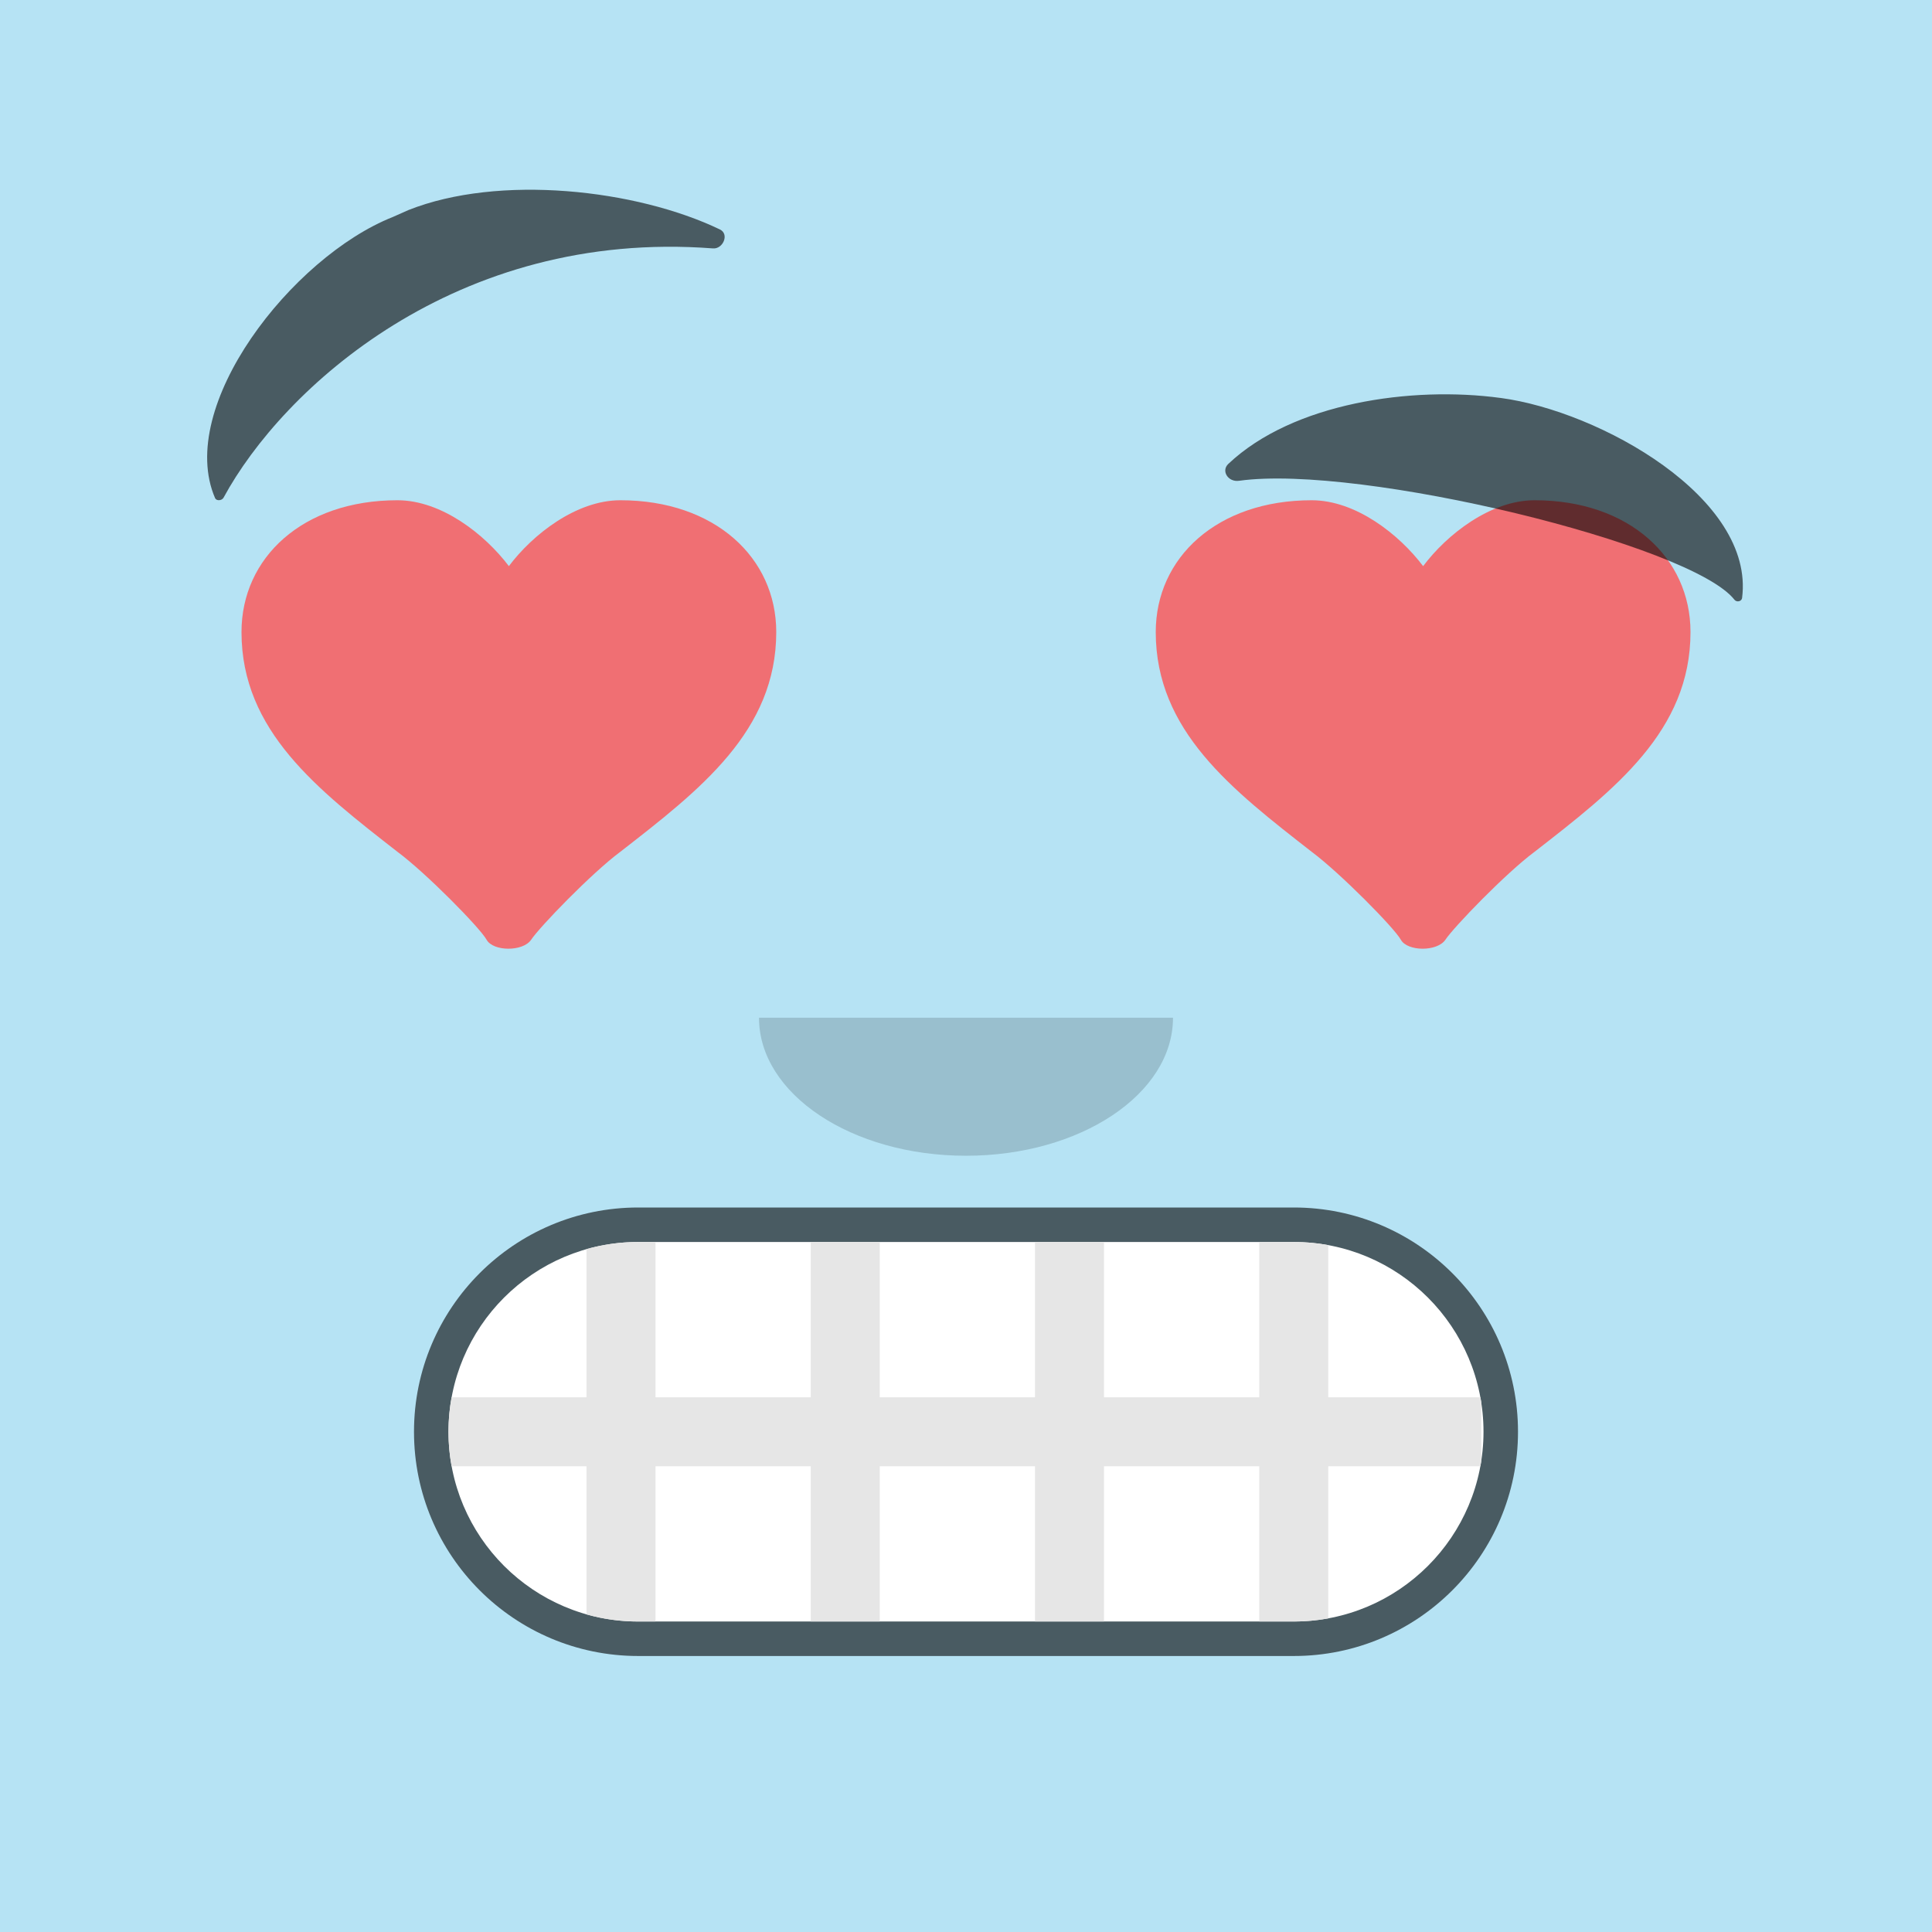
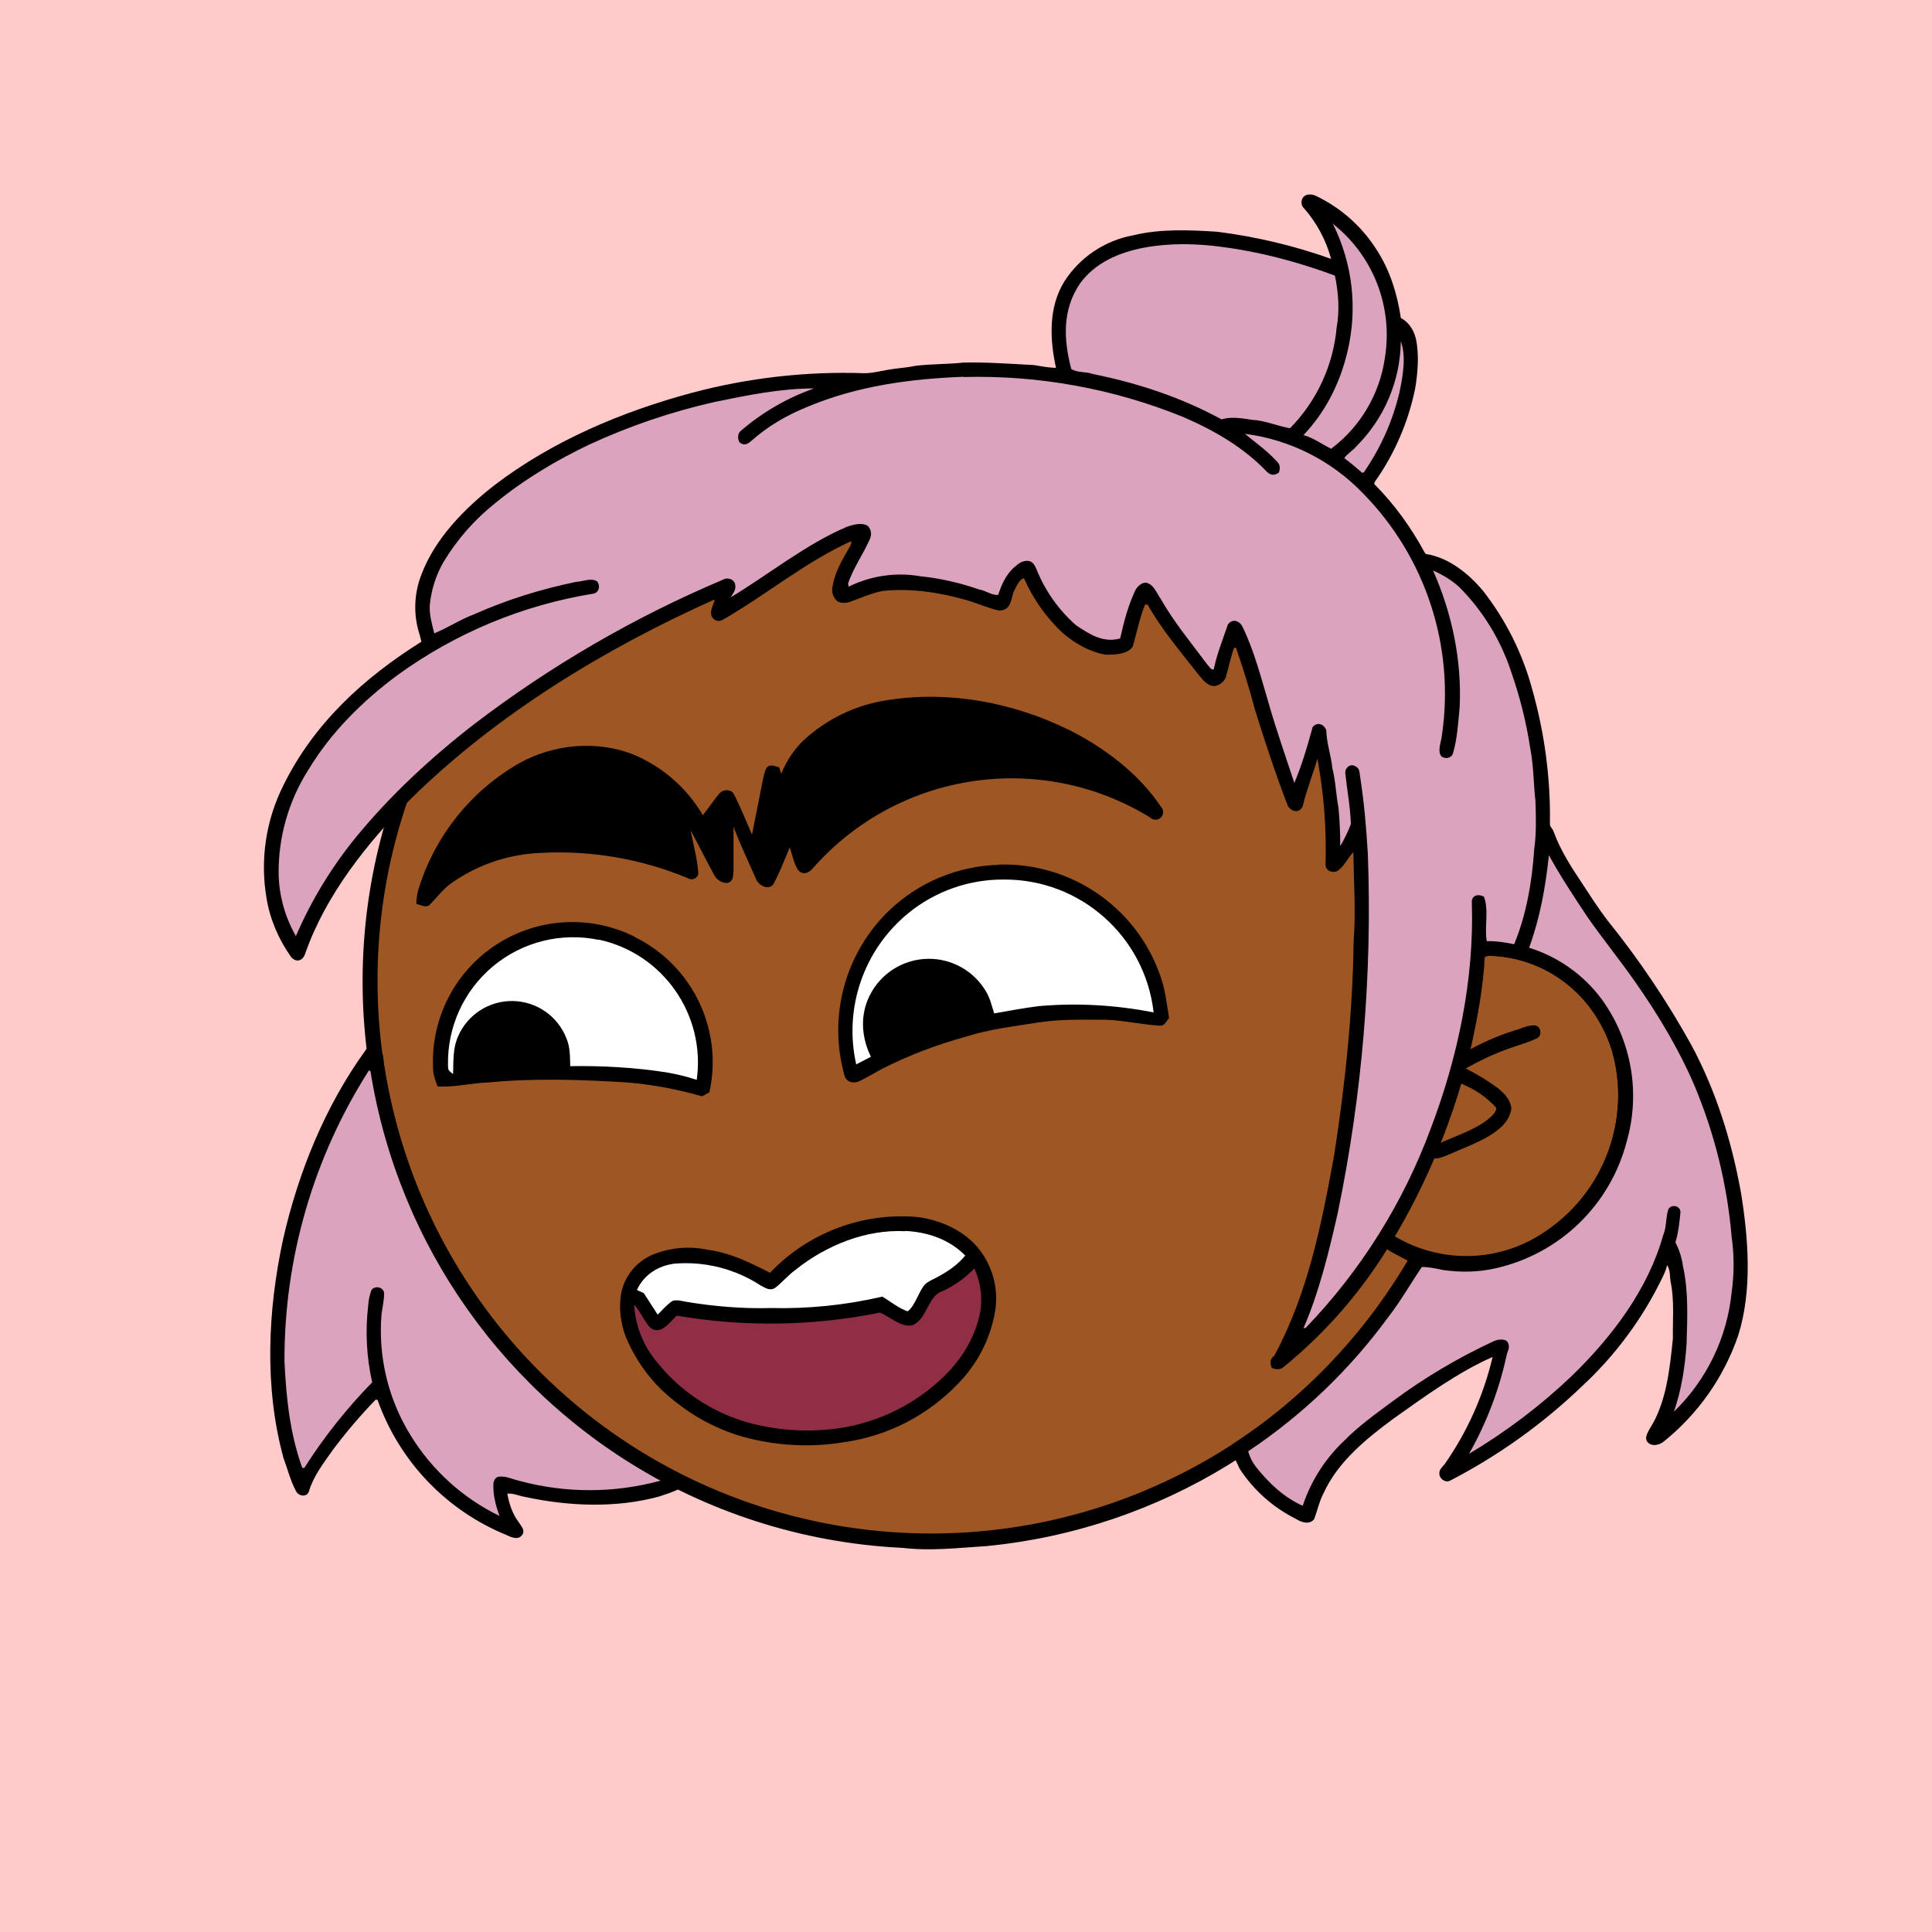
- <svg xmlns="http://www.w3.org/2000/svg" viewBox="0 0 112 112" fill="none" shape-rendering="auto" width="96" height="96">
+ <svg xmlns="http://www.w3.org/2000/svg" viewBox="0 0 762 762" fill="none" shape-rendering="auto" width="96" height="96">
  <mask id="viewboxMask">
-     <rect width="112" height="112" rx="0" ry="0" x="0" y="0" fill="#fff" />
+     <rect width="762" height="762" rx="0" ry="0" x="0" y="0" fill="#fff" />
  </mask>
  <g mask="url(#viewboxMask)">
-     <rect fill="#b6e3f4" width="112" height="112" x="0" y="0" />
-     <g transform="translate(2 63)">
-       <rect x="22" y="7" width="64" height="26" rx="13" fill="#000" fill-opacity=".6" />
-       <rect x="24" y="9" width="60" height="22" rx="11" fill="#fff" />
-       <path d="M24.18 18H32V9.41A11 11 0 0 1 35 9h1v9h9V9h4v9h9V9h4v9h9V9h2c.68 0 1.35.06 2 .18V18h8.82l.05.28v3.44l-.05.28H75v8.82c-.65.12-1.32.18-2 .18h-2v-9h-9v9h-4v-9h-9v9h-4v-9h-9v9h-1a11 11 0 0 1-3-.41V22h-7.82a11.06 11.06 0 0 1 0-4Z" fill="#E6E6E6" />
+     <rect fill="#fecaca" width="762" height="762" x="0" y="0" />
+     <path d="M396 164.8a224.8 224.8 0 0 1 104.8 42.4c6.2 4.9 12.5 9.4 18 15a225.4 225.4 0 0 1 71.8 149 58.5 58.5 0 0 1 50.9 42.2 71 71 0 0 1-27.6 76.5c-11 7.7-24.5 12-38 11.7-5 0-10-1.6-15-1.8-1.9 2.2-3.3 4.9-4.8 7.3A223.3 223.3 0 0 1 389 609.8c-11 .7-21.9 2-33 .7a223.7 223.7 0 0 1-178.8-342.3A223.4 223.4 0 0 1 352 163.5c14.6-1.4 29.4-.3 44 1.3Z" fill="#000" />
+     <path fill-rule="evenodd" clip-rule="evenodd" d="M498.8 213.2A216 216 0 0 0 363 169c-13-.2-26.2 1.6-39 4a218 218 0 0 0-113.6 365.5 218.5 218.5 0 0 0 260.4 40.2c35-18.8 64.2-47.3 84.4-81.5l-3-1.6c-2.8-1.4-5.7-3-8-5-2.2-2-.3-5.8 2.7-4.7 1.5.7 3 1.6 4.4 2.4a55 55 0 0 0 59.6-3.6 64.5 64.5 0 0 0 25-69.8 53.1 53.1 0 0 0-24-31 52.6 52.6 0 0 0-47-2.8c-1.6.8-3.4 1.5-5 1.3-2.5-.2-2.8-4.2-.6-5.2 8-4 16.5-5.6 25.4-6.4a217 217 0 0 0-72-146.4c-4.4-4-8.7-8.1-13.9-11.3Zm107.6 196.2c2-1.2 1.3-5.1-1.4-5-2 0-4.2.8-6.2 1.6l-1.4.4a95.1 95.1 0 0 0-25.5 12.4c-2.2 2-2.2 4.4.1 6.2a92 92 0 0 0 5.2 2.8 36 36 0 0 1 13 9.2c-.2 1.9-2 3.4-3.4 4.5l-.2.2c-3.9 3-8.8 5-13.6 7-2.5 1-4.9 2-7.1 3.1-1.7.8-2.6 2.2-1.6 3.9 1 2 3.2 1.1 5 .5l.6-.2 5.4-2.3c5.4-2.3 11-4.5 15.4-8 2.7-2.1 5.1-5.1 5.4-8.7-.5-3.4-2.7-5.7-5.3-7.8a83 83 0 0 0-11.6-7.2l-1.1-.6c5.4-3 10.8-5.6 16.6-7.7l5-1.7a52 52 0 0 0 6.7-2.6Z" fill="#9e5622" />
+     <g transform="translate(-161 -83)">
+       <path d="M555 424a65.3 65.3 0 0 1 63.5 43.5c2.1 5.6 2.6 11.1 3.6 17-1.3 1.4-1.6 3.3-4 3-7-.4-14-2.1-21-2.3-8.8 0-17.4-.3-26.1 1-9.9 1.6-19.5 2.6-29.1 5.7a175 175 0 0 0-32.5 12.4c-3.3 1.7-6.5 3.8-9.9 5.3-2 .7-4.4.3-5.3-2a65.6 65.6 0 0 1 17.2-65.2 65 65 0 0 1 43.6-18.3Z" fill="#000" />
+       <path d="M557 429.9a59.1 59.1 0 0 1 59 52.4c-14.8-2.9-30-3.8-45-2.5-6 .7-12 1.9-17.9 2.9-1-3.3-1.7-6.4-3.6-9.3a26.1 26.1 0 0 0-46.2 3.8c-3.1 7.4-2.3 15.5 1.2 22.6l-5.8 3a60 60 0 0 1 20.5-59.6 59 59 0 0 1 37.8-13.3Z" fill="#fff" />
+       <path d="M411.4 452.6a55 55 0 0 1 29.4 61.2l-2.9 1.6c-9.8-2.8-19.7-4.7-29.9-5.5-17.9-1.1-36.1-1.7-54 0-7 .2-13.5 2-20.4 1.6-1-2.4-1.8-4.8-1.8-7.5a55 55 0 0 1 79.6-51.5Z" fill="#000" />
+       <path d="M397.2 453.6a49.6 49.6 0 0 1 38.6 55.3 83 83 0 0 0-12.3-3c-12.4-1.9-25-2.6-37.6-2.4-.1-3.9 0-7.4-1.5-11a23.1 23.1 0 0 0-42.7-.8c-2.2 5-1.8 9.7-2 14.9-1.7-1.3-2-1.4-2-3.5a49.4 49.4 0 0 1 59.5-49.4Z" fill="#fff" />
    </g>
-     <g transform="translate(28 51)">
-       <path fill-rule="evenodd" clip-rule="evenodd" d="M16 8c0 4.42 5.37 8 12 8s12-3.58 12-8" fill="#000" fill-opacity=".16" />
+     <g transform="translate(-161 -83)">
+       <path d="M582.3 370.7c14 7 27.8 17.3 36.6 30.5a3 3 0 0 1-4.3 4.2A104.4 104.4 0 0 0 482 425c-1.6 2-4 3.6-6.2 1.2-1.7-2.6-2.3-6-3.3-9-2 4.8-3.9 9.6-6.2 14.1-1.6 3.2-6 1.1-7-1.4-3.1-6.9-6.3-13.8-9-20.8v17c-.2 2 .2 4.3-2.2 5.1-2 .3-4.3-1-5.3-2.9-3.2-5.8-6.2-11.9-9.4-17.8 1 5.5 2.6 11 3 16.6.2 2-2.2 3.4-4 2.3a132.6 132.6 0 0 0-58.3-10 65.3 65.3 0 0 0-36 12.6c-3 2.4-5.2 5.5-8 8.2-1.6.7-3.2-.3-4.9-.7.1-1.9.2-3.7.8-5.6a86.6 86.6 0 0 1 40-50c13.5-7.4 30.1-9 44.6-3.4a57.4 57.4 0 0 1 27.6 24c2.4-2.9 4.3-6 6.8-8.8 1.6-1.5 4.6-1.5 5.6.8 2.6 5.1 4.7 10.5 7 15.7L462 390c.4-1.5.6-3.2 1.6-4.5 1.7-1.2 3-.2 4.7.1l.8 2.6c2-4.8 4.7-9.1 8.4-12.8A62.1 62.1 0 0 1 512 359c23.9-3.6 48.9 1.2 70.4 11.8Z" fill="#000" />
    </g>
-     <g transform="translate(0 19)">
-       <path d="M35.96 10c-2.55 0-5.08 1.98-6.46 3.82-1.39-1.84-3.9-3.82-6.46-3.82-5.49 0-9.04 3.33-9.04 7.64 0 5.73 4.41 9.13 9.04 12.74 1.66 1.23 4.78 4.4 5.17 5.1.38.68 2.1.7 2.58 0 .48-.73 3.51-3.87 5.17-5.1 4.63-3.6 9.04-7 9.04-12.74 0-4.3-3.55-7.64-9.04-7.64ZM88.96 10c-2.55 0-5.08 1.98-6.46 3.82-1.39-1.84-3.9-3.82-6.46-3.82-5.49 0-9.04 3.33-9.04 7.64 0 5.73 4.41 9.13 9.04 12.74 1.65 1.23 4.78 4.4 5.17 5.1.38.68 2.1.7 2.58 0 .48-.73 3.51-3.87 5.17-5.1 4.63-3.6 9.04-7 9.04-12.74 0-4.3-3.55-7.64-9.04-7.64Z" fill="#FF5353" fill-opacity=".8" />
+     <g transform="translate(-161 -83)">
+       <path d="M522.8 563c11 1.4 21.9 7 27.2 17a31.4 31.4 0 0 1 3.3 21.2 53.6 53.6 0 0 1-14.5 27.6 77 77 0 0 1-44.8 23 92.7 92.7 0 0 1-42.9-3 77.4 77.4 0 0 1-23.8-13 62.2 62.2 0 0 1-19.5-25.6A33 33 0 0 1 406 593a21 21 0 0 1 12.8-15.3 37 37 0 0 1 21.2-1.8c9 1.2 16.7 5 24.7 9.1a71.6 71.6 0 0 1 58.1-22Z" fill="#000" />
+       <path d="M518 568.5c8.8.4 17.4 3.3 23.7 9.7-3 3.7-6.9 6.3-11 8.5-1.7.9-3.7 1.7-5 3-2.5 3-3.7 8.2-6.7 10.5-3.6-1.2-6.8-3.9-10-5.8a175.4 175.4 0 0 1-44 4.5c-11 .3-22-.6-33-2.4-1.8-.3-4-1-5.8-.4-2.2 1.5-4 3.6-5.8 5.4l-5.5-8.5-2.7-1.2c2.7-6 8.4-9.6 14.8-10.4a54 54 0 0 1 34 8.6c2 1 3.6 2.3 5.8.9 2.8-2.2 5.1-5 8-7.1 12-9.6 27.7-16 43.2-15.2Z" fill="#fff" />
+       <path d="M545.3 583.3a29.2 29.2 0 0 1 2.2 17.7c-2 9.5-7 17.8-13.9 24.6a75.2 75.2 0 0 1-41.6 20.7 88.8 88.8 0 0 1-34-1.7 70.6 70.6 0 0 1-37.6-24 38.8 38.8 0 0 1-9.3-23c2.6 2.7 3.8 6.3 6.3 9 4.2 3.3 7.7-2.1 10.5-4.7a218.6 218.6 0 0 0 80.2-1.2c3.7 1.5 8.4 6 12.7 5 6-2.3 6-11.9 12.3-13.6a42.7 42.7 0 0 0 12.2-8.8Z" fill="#8F2E45" />
    </g>
-     <g transform="translate(0 11)">
-       <path d="m22.77 1.58.9-.4C28.93-.91 36.88-.03 41.73 2.3c.57.27.18 1.15-.4 1.1-14.92-1.14-24.96 8.15-28.37 14.45-.1.18-.41.2-.49.03-2.3-5.32 4.45-13.98 10.3-16.3ZM87 12.07c5.75.77 14.74 5.8 13.99 11.6-.03.2-.31.26-.44.1-2.49-3.2-21.71-7.87-28.71-6.9-.64.1-1.07-.57-.63-.98 3.75-3.54 10.62-4.52 15.78-3.82Z" fill-rule="evenodd" clip-rule="evenodd" fill="#000" fill-opacity=".6" />
+     <g transform="translate(-161 -83)" />
+     <g transform="translate(-161 -83)" />
+     <g transform="translate(-161 -83)">
+       <path d="M675.4 160.4c1.2-1 3.1-.8 4.5-.2a57.8 57.8 0 0 1 24.3 21.7c5.1 8 7.9 17.1 9.3 26.5 3.2 1.7 5 4.7 5.9 8 1.4 6.4.8 13.3-.2 19.6a97.6 97.6 0 0 1-16 37.1l-.2.8c8 8 14.6 17.2 20 27.2l.4.4c9 1.4 16.8 7.7 22.5 14.5a109 109 0 0 1 19.4 38.8c4.9 17.2 7.3 35.3 7 53.1-.1 1.2 1.2 2 1.5 3.2 2.8 7.6 7 14 11.4 20.6 3.2 4.9 6.3 9.7 9.8 14.3a343.2 343.2 0 0 1 33 49c9.8 18.2 15.9 37.8 19.6 58.1 3 18.2 4.6 39-1.1 56.8a91.9 91.9 0 0 1-29.1 41.5c-1.8 1.6-5.2 2.4-6.8.1-1-1.6.3-3.4 1-4.9 6.6-10.1 8-23.8 9.2-35.6-.1-7.3.6-14.9-.8-22-.5-2.1-.1-5.2-1.5-7-.4 1.8-1 3.2-1.8 4.8a143 143 0 0 1-31.8 43 223.2 223.2 0 0 1-52 37.2c-2 1-4.4-1-4.2-3 0-1.4 1.1-2.4 2-3.4a123 123 0 0 0 19-42.4c-13.5 5.9-27.1 15.8-39.2 24.4-10.7 7.9-21.9 17-27.5 29.4-1.7 3.2-2.4 6.8-3.7 10.2-2 2.4-5.2 1.1-7.3-.2a56.7 56.7 0 0 1-22.2-19.9c-1-2.7-4-7-2.4-9.7 28.8-18.4 53-44.5 70-74 .7-2.5 3-2.8 5.1-2 16.3 5.1 34.2 2 48.2-7.7a65.3 65.3 0 0 0 28-62.7 55.5 55.5 0 0 0-16-31.7A51.3 51.3 0 0 0 749 460a4 4 0 0 0-2.4.5c-.6 11.7-2.8 23.6-5.3 35-6.4 27.2-17 53.5-31.5 77.4a187 187 0 0 1-42.7 49.4c-1.2 1-3.1.9-4.5.2-.8-2-.8-3.4 1-4.8 13.2-24.4 18.7-52 23.6-79.1 4.4-28 7.3-56.3 7.7-84.5.9-11.3 0-24.1-.1-35-2.2 2.1-3.6 5.7-6.3 7.4-2 1-4.5 0-4.7-2.3a196 196 0 0 0-3.2-42c-1.8 6.3-4.3 12.4-5.8 18.8-1.3 2.8-4.2 2.3-5.8 0-4.8-12.4-9-25.2-13-38a341 341 0 0 0-7.5-24.5h-.8c-1.3 3.8-2.1 7.7-3.2 11.5-.6 1.9-2.6 3.3-4.5 3.6-2.8 0-4.6-2.5-6.2-4.4-7-8.9-14.7-18-20.2-27.8l-1 .1c-2.2 5.4-3.2 11-4.8 16.4-1.8 3.2-7.6 3.4-10.8 3.3-6-1-12-4.4-16.7-8.4a65 65 0 0 1-15.4-21.7c-1.8 0-3.4 4-4.2 5.5-1 3.4-1.2 7.2-5.7 7.2-4.5-1-8.7-3-13.1-4.2-10.5-3-22-4.7-33-3.5-4.5 1-8.4 2.7-12.7 4.3-1.6.5-3.7.6-5-.3a6 6 0 0 1-1.8-6c1-5.9 4-10.6 6.9-15.7.3-.5.5-1 .5-1.8h-.4c-17.7 8-33.6 21.3-50.6 31-1.7.7-3.2.2-4.1-1.5-.9-2.6.8-4.2 1.2-6.7-43.3 19.4-86 45.3-119.9 78.7-17.2 17.4-33.6 37.9-41.7 61.2-1 2.9-3.7 3.4-5.6 1-4.8-6.8-8.3-14.9-9.6-23.2a72 72 0 0 1 6.6-44.2c12-24.5 31.7-42.5 54.5-56.8l-.6-2.5a35.1 35.1 0 0 1 .7-24.2c5.4-14.2 17.1-26 28.8-35.1 22.8-17.4 50.3-29 77.9-36.4a233 233 0 0 1 68-7.7c3 0 6-.8 8.9-1.3 3.7-.7 7.4-.8 11.1-1.6 6.3-.8 12.7-.6 19-1.3 9.3-.2 18.7.5 28 1 2.8.5 5.6 1 8.5 1.1-2.5-11.3-3-24 3.3-34.1a41 41 0 0 1 27.2-18.2c10.6-2.6 22.2-2.1 33-1.4a213 213 0 0 1 45 10.7 50 50 0 0 0-10.9-20.2c-1.1-1-1-3.5.2-4.4ZM310.9 497.1c1.6 1.7 1.2 3.7 1.6 5.9a218.6 218.6 0 0 0 115.6 160.8c2.5.8 3.2 4.8 1 6.3-2.6 1.4-5.4 2.2-8 3.1-17 4.7-35.9 3.9-53 .2-2.5-.4-4.5-1.5-7-1.3.7 4 2 8 4.5 11.3.9 1.5 2.4 2.8 1.6 4.6-1.5 2.7-4.4 1.4-6.5.4a90 90 0 0 1-50.8-53.3h-.8a206 206 0 0 0-17 20c-3.5 5-7.4 10-9.2 15.9-.6 2.6-4 2.3-5.1.2-2.2-4-3.4-8.9-5-13.2-7.6-27.8-6.2-58-.2-86 6-26.5 16.6-52.7 32.6-74.8 1.4-2.2 4.2-2.2 5.7 0Z" fill="#000" />
+       <g fill="#dba3be">
+         <path d="M686.6 171.2a55.8 55.8 0 0 1 20.6 53A54.4 54.4 0 0 1 686 260c-3.6-1.8-7-4.3-10.9-5.4 8.7-9.1 14.4-20.5 17.3-32.7a74 74 0 0 0-5.8-50.8Z" />
+         <path d="M650.9 181.6c12.5 2.2 24.7 5.7 36.6 10.1 1.4 6.5 1.9 13.9.7 20.4a65 65 0 0 1-18.4 39.8c-4.4-.7-10-3.1-14.8-3.3-3.9-.6-8.4-1.4-12.2-.2-16-8.7-33-14.3-50.8-17.9-2.7-1-6.1-.4-8.5-2-3-11.6-3.6-23.2 3.4-33.6 6-8.3 15.4-12.3 25.2-14.2 13-2.4 25.8-1.4 38.8.9ZM713.5 217.7l.1.2c2.1 6.1.6 14-.7 20.1a93 93 0 0 1-14 31.3l-.6.2c-2.3-2-4.7-4-7.1-5.8 1-1.6 3.4-3 4.8-4.7a59.6 59.6 0 0 0 17.5-41.2v-.1ZM541 231.7a215 215 0 0 1 86.5 15.7c12.3 5.3 24 12 33.3 21.8 1.6 1.4 3 1.3 4.6.2.5-1.5.6-3-.6-4.2-4.2-4.6-8.2-7.3-12.8-11.1a78.4 78.4 0 0 1 46.5 23.4 112.6 112.6 0 0 1 31.2 95.5c-.2 2.5-2 6.4-.1 8.4 1.6 1.1 4 .6 4.5-1.4 1.7-5.8 2-12 2.6-18 .9-18.5-3-37.1-10.5-54 3.8 1.7 7.2 3.7 10.3 6.5a85 85 0 0 1 20.5 33.4c3.4 9.7 6 20 7.5 30 1.4 7 1.3 14 2.1 21.1.2 6.3.4 12.8-.5 19-.8 12.5-3.1 25.9-7.9 37.4-3.5-.7-7.3-1.3-10.8-1.2-1-5.5.9-12.2-1.1-17.5-2.2-1.3-5-.6-4.8 2.3 1 30.2-5.5 61-16.2 89.1a226.6 226.6 0 0 1-49.3 78.6l-.9.2c6.2-14.4 10-30 13.5-45.4A589.9 589.9 0 0 0 700.5 420c-.6-10.4-1.5-20.8-3.1-31-.2-1.5-.2-3-1.7-3.7-2-1.4-4.3.5-4.1 2.7.7 6.6 2 13.4 2.2 20-1.1 3-2.6 6-4.2 8.7 0-5-.2-10.2-.7-15.2-1-5.2-1.1-10.4-2.4-15.5-.5-5.1-2.3-9.9-2.4-15-1-2.5-3.6-3.4-5.4-1.2-2 7.4-4.2 14.9-7.2 22-3.4-10.4-7-20.5-10-31-3-10-5.8-21.2-10.5-30.7-1.2-2.4-4-3.2-5.7-.8-2 5.9-4.3 11.5-5.6 17.7-1.1.4-1.9-1.4-2.6-2-6.4-8.6-13-16.5-18.3-25.8-1.6-2.3-2.8-5.8-5.8-6.4-1.9 0-3.4 1.5-4.2 3-2.9 6.1-4.5 12.4-6 19-6.7 1.9-12-1.6-17.4-5.2A57.9 57.9 0 0 1 570 308c-.8-1.8-1.5-3.8-3.9-3.8-2.5 0-3.9 1.6-5.6 3-3 3-4.5 6.5-5.8 10.4-2.2.4-5.2-1.8-7.5-2.1-7.5-2.6-15.2-4.4-23.1-5.2a46 46 0 0 0-28.4 4.1l-.2-1.3c2-6 6-11.6 8.5-17.3.9-1.9.7-3.6-.6-5.3-2.4-1.6-5.9-.6-8.4.3-16.1 6.8-30.7 18.7-45.8 27.8.9-1.6 2.1-2.8 1.8-4.8-.2-2.3-3-3.3-5-2.1a450.8 450.8 0 0 0-98.1 57c-16.9 13.1-33 28-46.5 44.5a165.5 165.5 0 0 0-23.7 39 51.4 51.4 0 0 1-6.8-24.3 75 75 0 0 1 11.8-41.4c8.8-14.6 21.3-27 34.9-37.1a180.7 180.7 0 0 1 77.7-32.3c2-.6 2.5-3 1.3-4.7-2.2-1.7-5.8 0-8.4.1-13.6 2.8-27.2 7-40 12.7-5.4 2-10.6 5.4-15.9 7.6-.9-3.5-2-7.3-1.8-11a42 42 0 0 1 5.4-17.1 87 87 0 0 1 20.6-23.4c11.2-9.2 24-16.8 37-23a248 248 0 0 1 49.1-16.7c13-2.7 26.3-5.4 39.5-5.4a90 90 0 0 0-29 16.8c-1.2 1-1.2 3-.5 4.4 1.7 1.4 3 1 4.6-.4 6.6-5.9 14.2-10.3 22.4-13.6 19.6-8.2 40.4-11 61.5-11.8Z" />
+         <path d="m771.9 420.3.1.2c4.7 8.5 9.8 16.2 15.2 24.3 6 8.6 12.6 16.7 18.6 25.3 9 12.8 17.2 26.4 23.4 40.8A197.8 197.8 0 0 1 844 571c1 7 1 14.4 0 21.5a76.2 76.2 0 0 1-22.8 47.3c3-8.6 4.4-17.8 5-26.8.3-10 .8-20.7-1.4-30.5a29 29 0 0 0-3-9.5c1.2-3.9 1.6-8 2-12-.1-2.5-3.7-3.2-4.8-1-1.1 3.4-.6 6.8-2 10.1-6 21.5-20.3 40.3-36.2 55.7a227.6 227.6 0 0 1-40.4 30.6 137.5 137.5 0 0 0 14.7-38.3c.3-2.1 1.8-3.6.5-5.8-1.1-1.5-4-1-5.5-.3a227.5 227.5 0 0 0-39.6 23.5c-6.7 5-13.4 9.7-19.3 15.7a62.2 62.2 0 0 0-16.4 25.7c-7.4-3.3-13.4-9-18.4-15.3a16.9 16.9 0 0 1-3.1-6.2 219.4 219.4 0 0 0 55.6-53.4c4.8-6.2 8.6-13 12.9-19.3 2.8 0 5.5.6 8.3 1.2 7 1 14 .9 20.9-.7a69 69 0 0 0 51.6-50 65 65 0 0 0-9.8-56 56.5 56.5 0 0 0-28.7-20.4c4.3-11.8 6.5-24 7.8-36.5ZM306.5 505.2l.5.2h.1A223.8 223.8 0 0 0 421.5 667a106.2 106.2 0 0 1-55.5.1c-2.4-.5-5.4-2-8-1.7-1.4 0-2.2 1.3-2.4 2.7-.2 4.5.9 8.6 2.4 12.8a84.4 84.4 0 0 1-35-31.7 78.4 78.4 0 0 1-11.5-48.1c.4-2.6 1-5.4 1-8-.2-2.5-3.6-3.2-5-1.3a22 22 0 0 0-1.3 6.3 89.4 89.4 0 0 0 1.6 30.1A207.6 207.6 0 0 0 281 662l-.8-.1c-4.9-13.7-6.3-27.5-7-41.9a211.8 211.8 0 0 1 33.3-114.8Z" />
+       </g>
    </g>
+     <g transform="translate(-161 -83)" />
  </g>
</svg>
